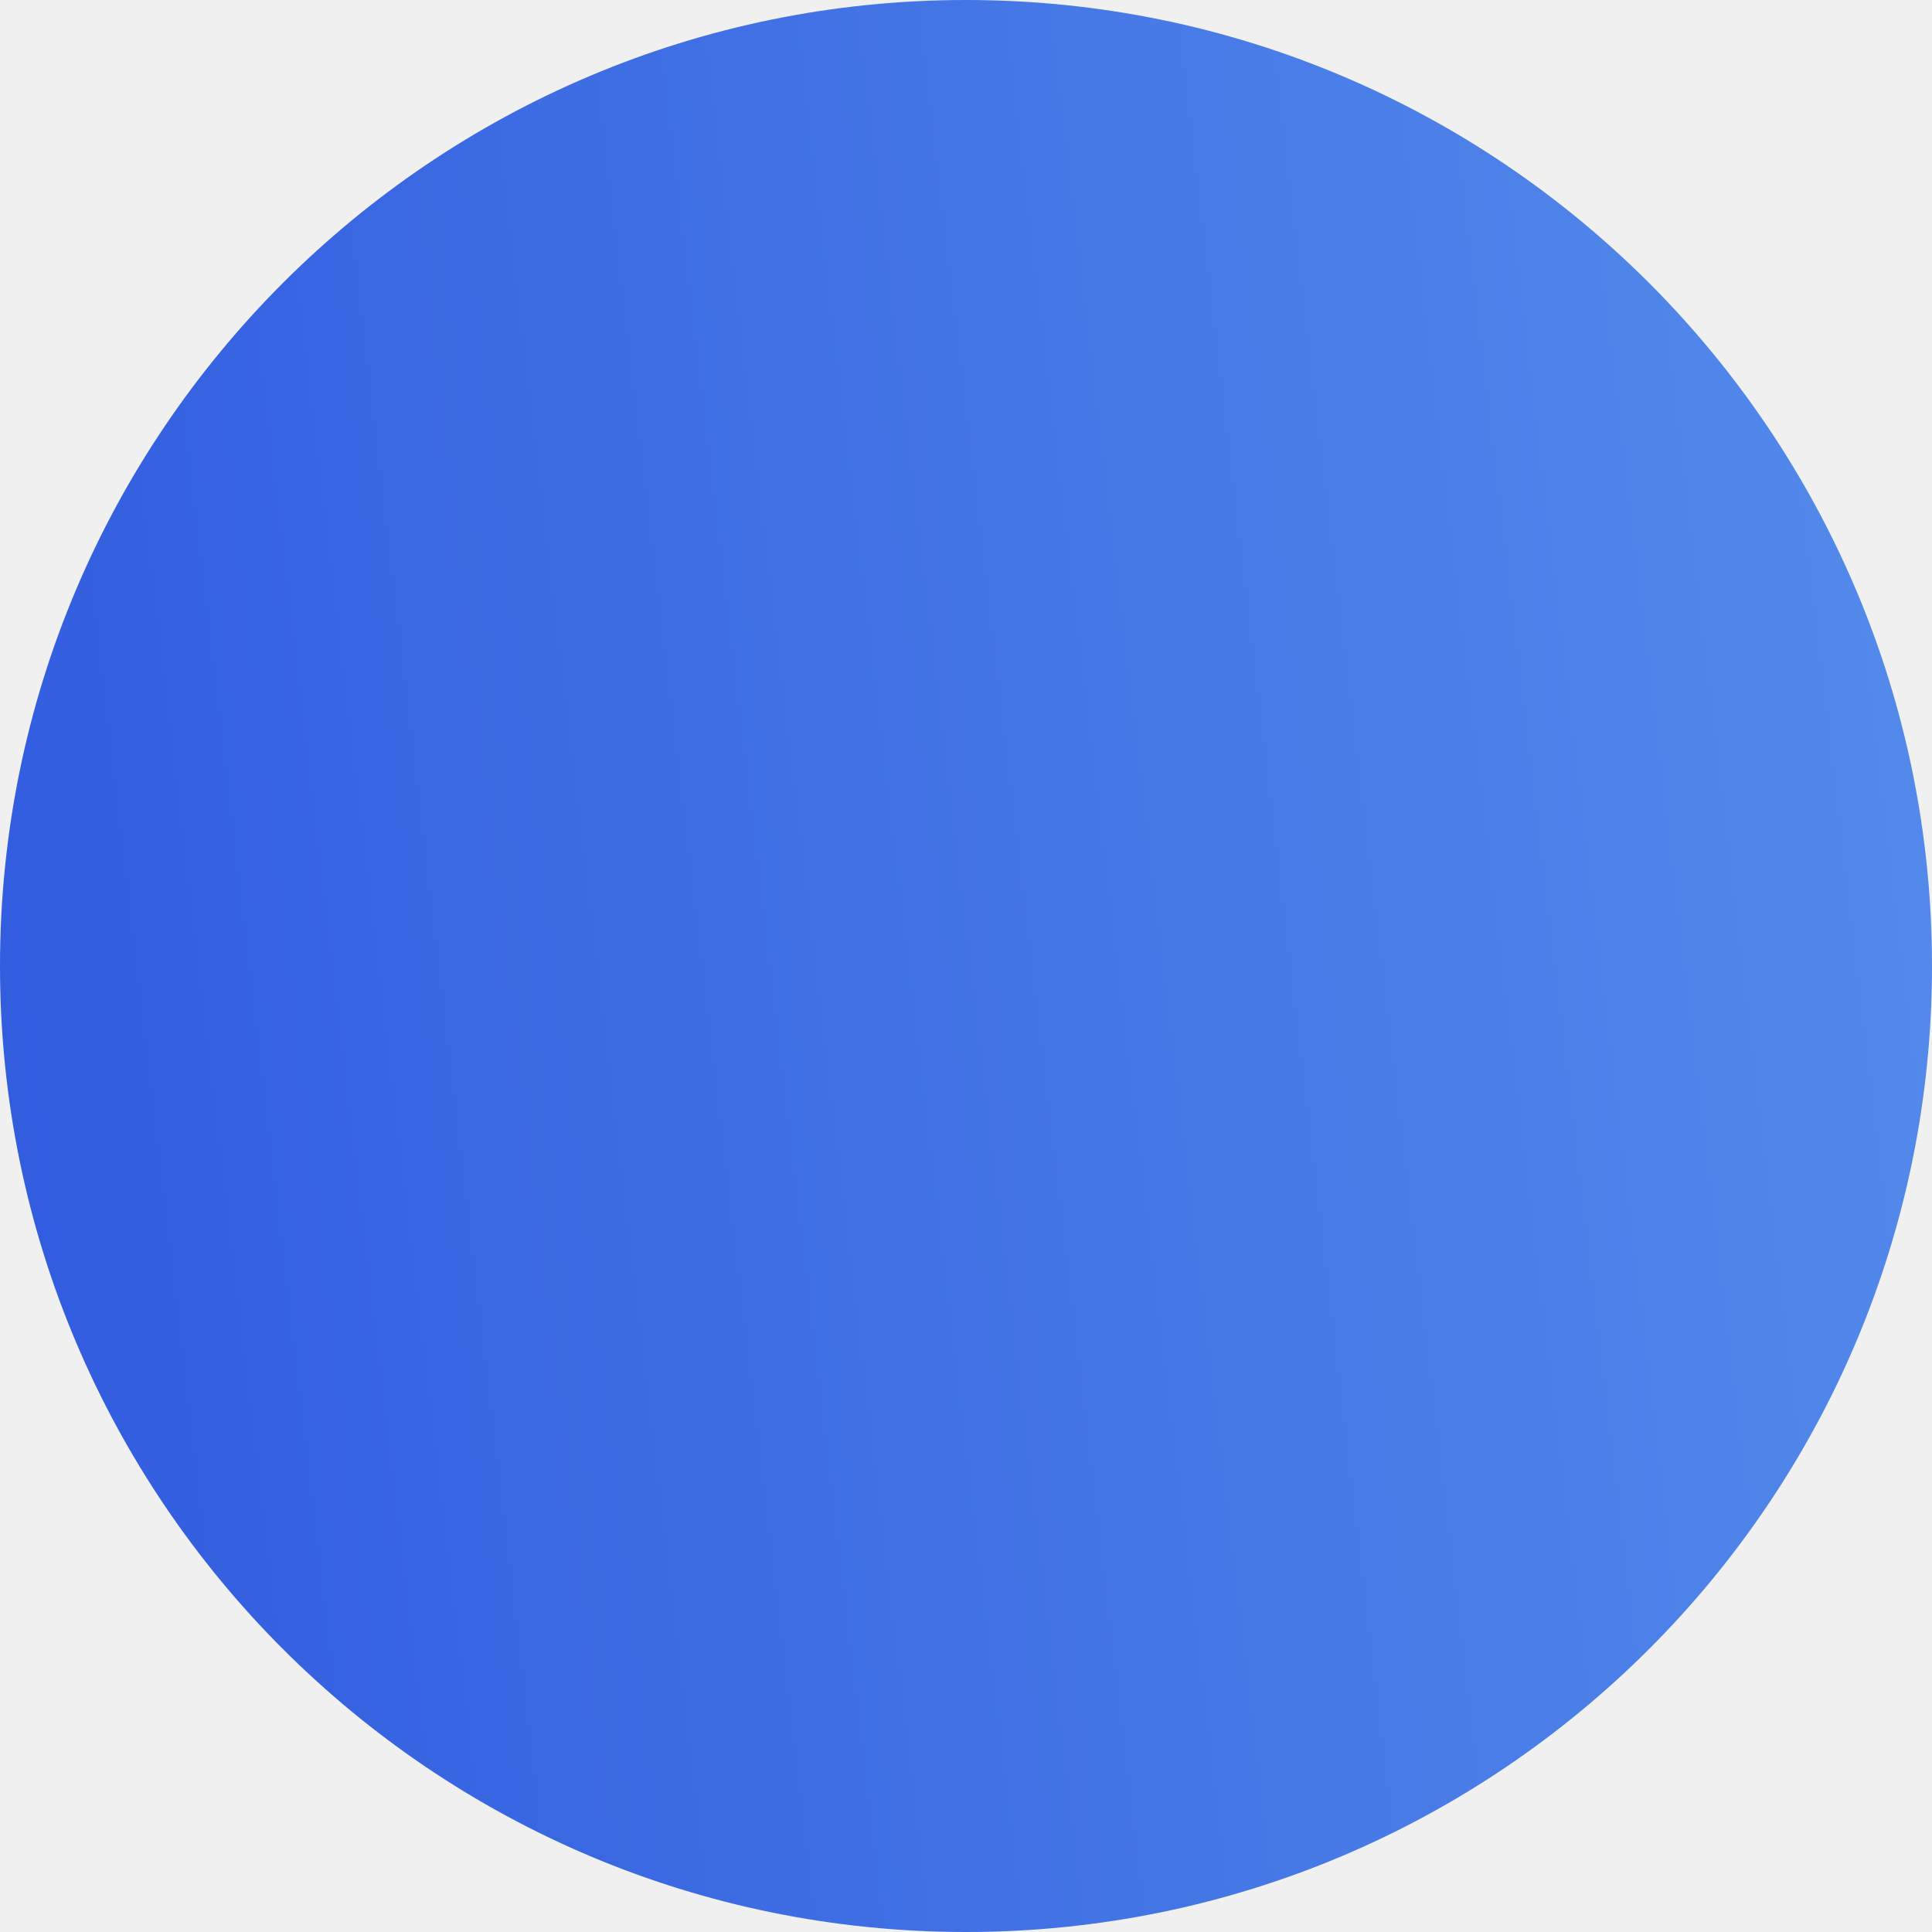
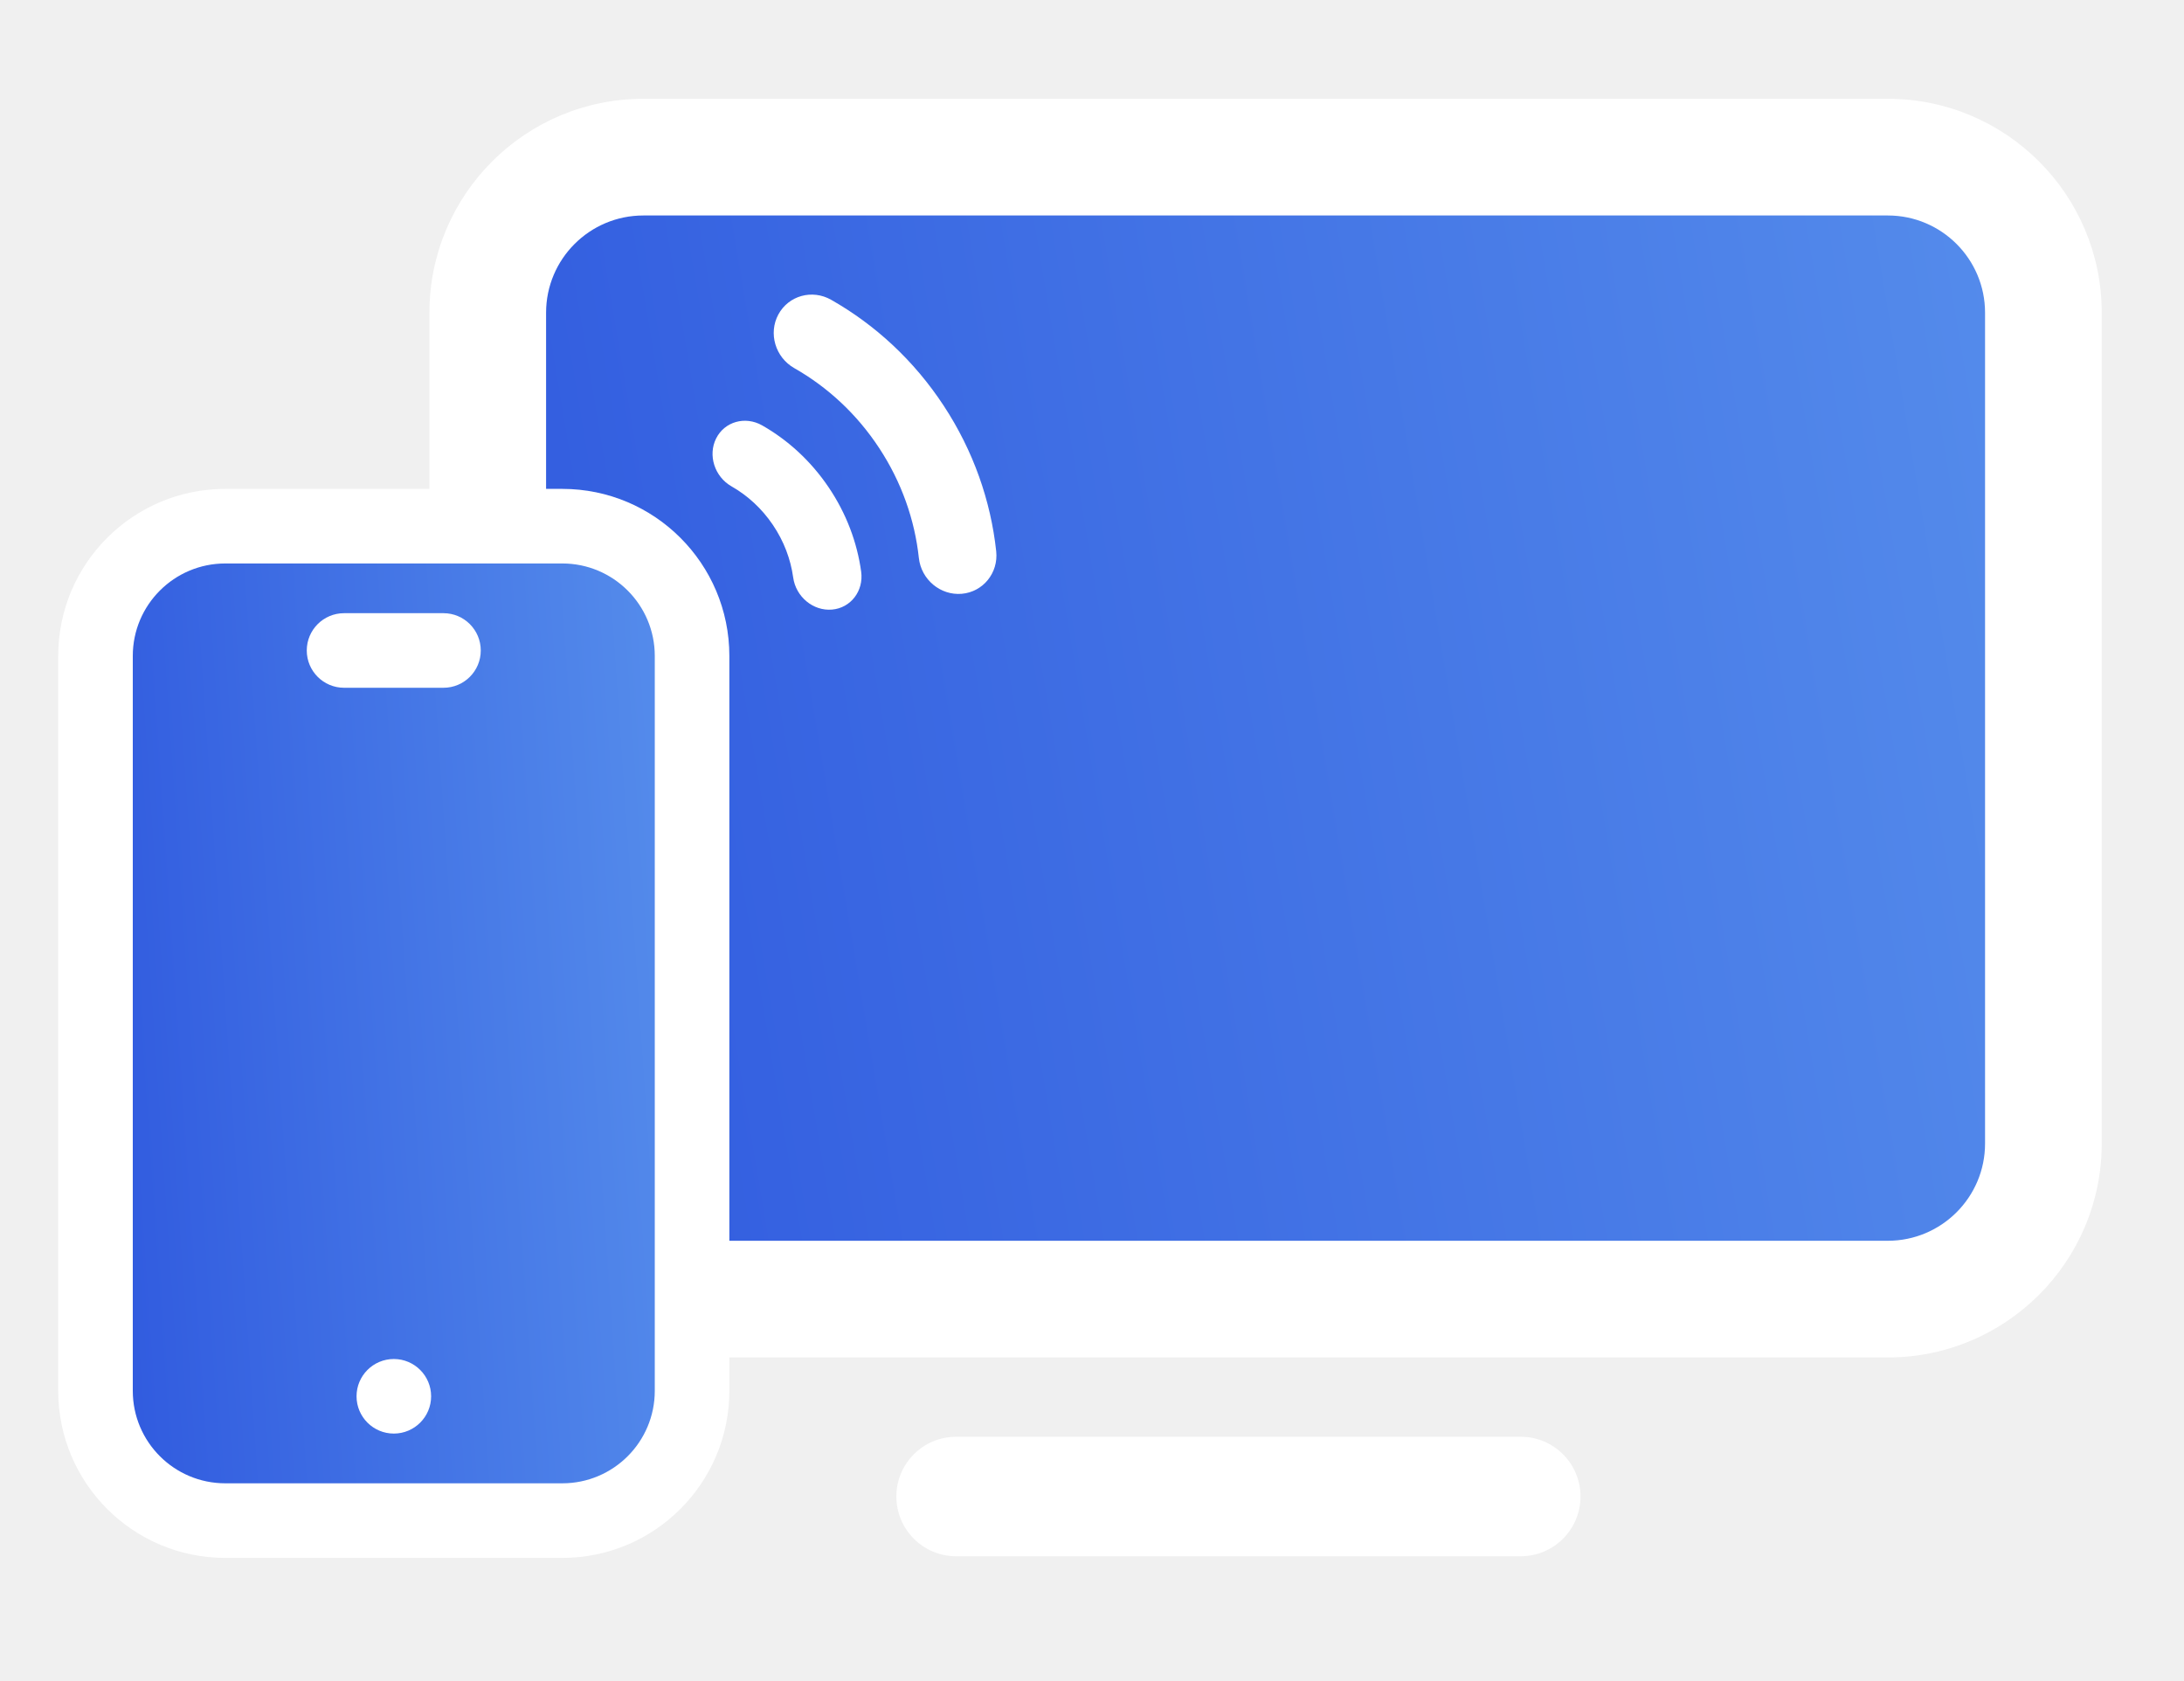
- <svg xmlns="http://www.w3.org/2000/svg" width="210" height="210" viewBox="0 0 210 210" fill="none">
-   <rect width="210" height="210" rx="105" fill="url(#paint0_linear_1127_3583)" />
+ <svg xmlns="http://www.w3.org/2000/svg" width="130" height="100" viewBox="0 0 130 100" fill="none">
+   <rect x="53.355" y="85.512" width="40.722" height="7.11" rx="3.555" fill="white" />
+   <rect x="31.379" y="12.471" width="88.554" height="62.699" fill="url(#paint0_linear_1130_6191)" />
+   <path fill-rule="evenodd" clip-rule="evenodd" d="M125.103 18.612C125.103 11.584 119.399 5.88 112.371 5.88L38.293 5.88C31.265 5.88 25.561 11.584 25.561 18.612L25.561 68.06C25.561 75.088 31.265 80.792 38.293 80.792L112.371 80.792C119.399 80.792 125.103 75.088 125.103 68.06L125.103 18.612ZM118.158 18.612L118.158 68.06C118.158 71.254 115.565 73.847 112.371 73.847L38.293 73.847C35.098 73.847 32.505 71.254 32.505 68.06L32.505 18.612C32.505 15.417 35.098 12.825 38.293 12.825L112.371 12.825C115.565 12.825 118.158 15.417 118.158 18.612Z" fill="white" />
+   <path fill-rule="evenodd" clip-rule="evenodd" d="M43.545 28.948C44.495 29.49 45.341 30.259 46.002 31.236C46.664 32.213 47.063 33.285 47.213 34.367C47.37 35.518 48.404 36.376 49.523 36.281C50.638 36.186 51.416 35.175 51.26 34.025C51.02 32.285 50.379 30.561 49.317 28.993C48.256 27.425 46.894 26.188 45.368 25.319C44.359 24.746 43.129 25.091 42.628 26.093C42.125 27.092 42.534 28.373 43.545 28.948Z" fill="white" />
+   <path fill-rule="evenodd" clip-rule="evenodd" d="M47.273 21.907C49.253 23.032 50.998 24.634 52.335 26.671C53.672 28.707 54.449 30.945 54.694 33.209C54.834 34.494 55.978 35.45 57.248 35.341C58.516 35.231 59.435 34.097 59.298 32.811C58.974 29.812 57.945 26.845 56.175 24.149C54.404 21.451 52.091 19.329 49.468 17.84C48.343 17.203 46.938 17.592 46.331 18.716C45.726 19.835 46.148 21.265 47.273 21.907Z" fill="white" />
+   <rect x="7.191" y="32.988" width="32.11" height="55.463" fill="url(#paint1_linear_1130_6191)" />
+   <path d="M25.662 83.103C25.662 84.328 24.667 85.322 23.442 85.322C22.217 85.322 21.223 84.328 21.223 83.103C21.223 81.878 22.217 80.884 23.442 80.884C24.667 80.884 25.662 81.878 25.662 83.103Z" fill="white" />
+   <path fill-rule="evenodd" clip-rule="evenodd" d="M33.471 92.721C38.961 92.721 43.414 88.267 43.414 82.778V39.04C43.414 33.551 38.961 29.097 33.471 29.097H13.411C7.918 29.097 3.465 33.551 3.465 39.04V82.778C3.465 88.267 7.918 92.721 13.411 92.721H33.471ZM33.471 88.282H13.411C10.369 88.282 7.904 85.817 7.904 82.778V39.04C7.904 36.001 10.369 33.536 13.411 33.536H33.471C36.51 33.536 38.975 36.001 38.975 39.04V82.778C38.975 85.817 36.51 88.282 33.471 88.282Z" fill="white" />
+   <path fill-rule="evenodd" clip-rule="evenodd" d="M20.479 40.934H26.398C27.623 40.934 28.617 39.94 28.617 38.715C28.617 37.49 27.623 36.495 26.398 36.495H20.479C19.254 36.495 18.26 37.49 18.26 38.715C18.26 39.94 19.254 40.934 20.479 40.934Z" fill="white" />
  <defs>
-     <linearGradient id="paint0_linear_1127_3583" x1="-53.114" y1="208.934" x2="245.766" y2="173.513" gradientUnits="userSpaceOnUse">
+     <linearGradient id="paint0_linear_1130_6191" x1="8.982" y1="74.852" x2="133.302" y2="54.042" gradientUnits="userSpaceOnUse">
+       <stop stop-color="#284FDC" />
+       <stop offset="1" stop-color="#578FEC" />
+     </linearGradient>
+     <linearGradient id="paint1_linear_1130_6191" x1="-0.93" y1="88.17" x2="45.195" y2="85.005" gradientUnits="userSpaceOnUse">
      <stop stop-color="#284FDC" />
      <stop offset="1" stop-color="#578FEC" />
    </linearGradient>
  </defs>
</svg>
